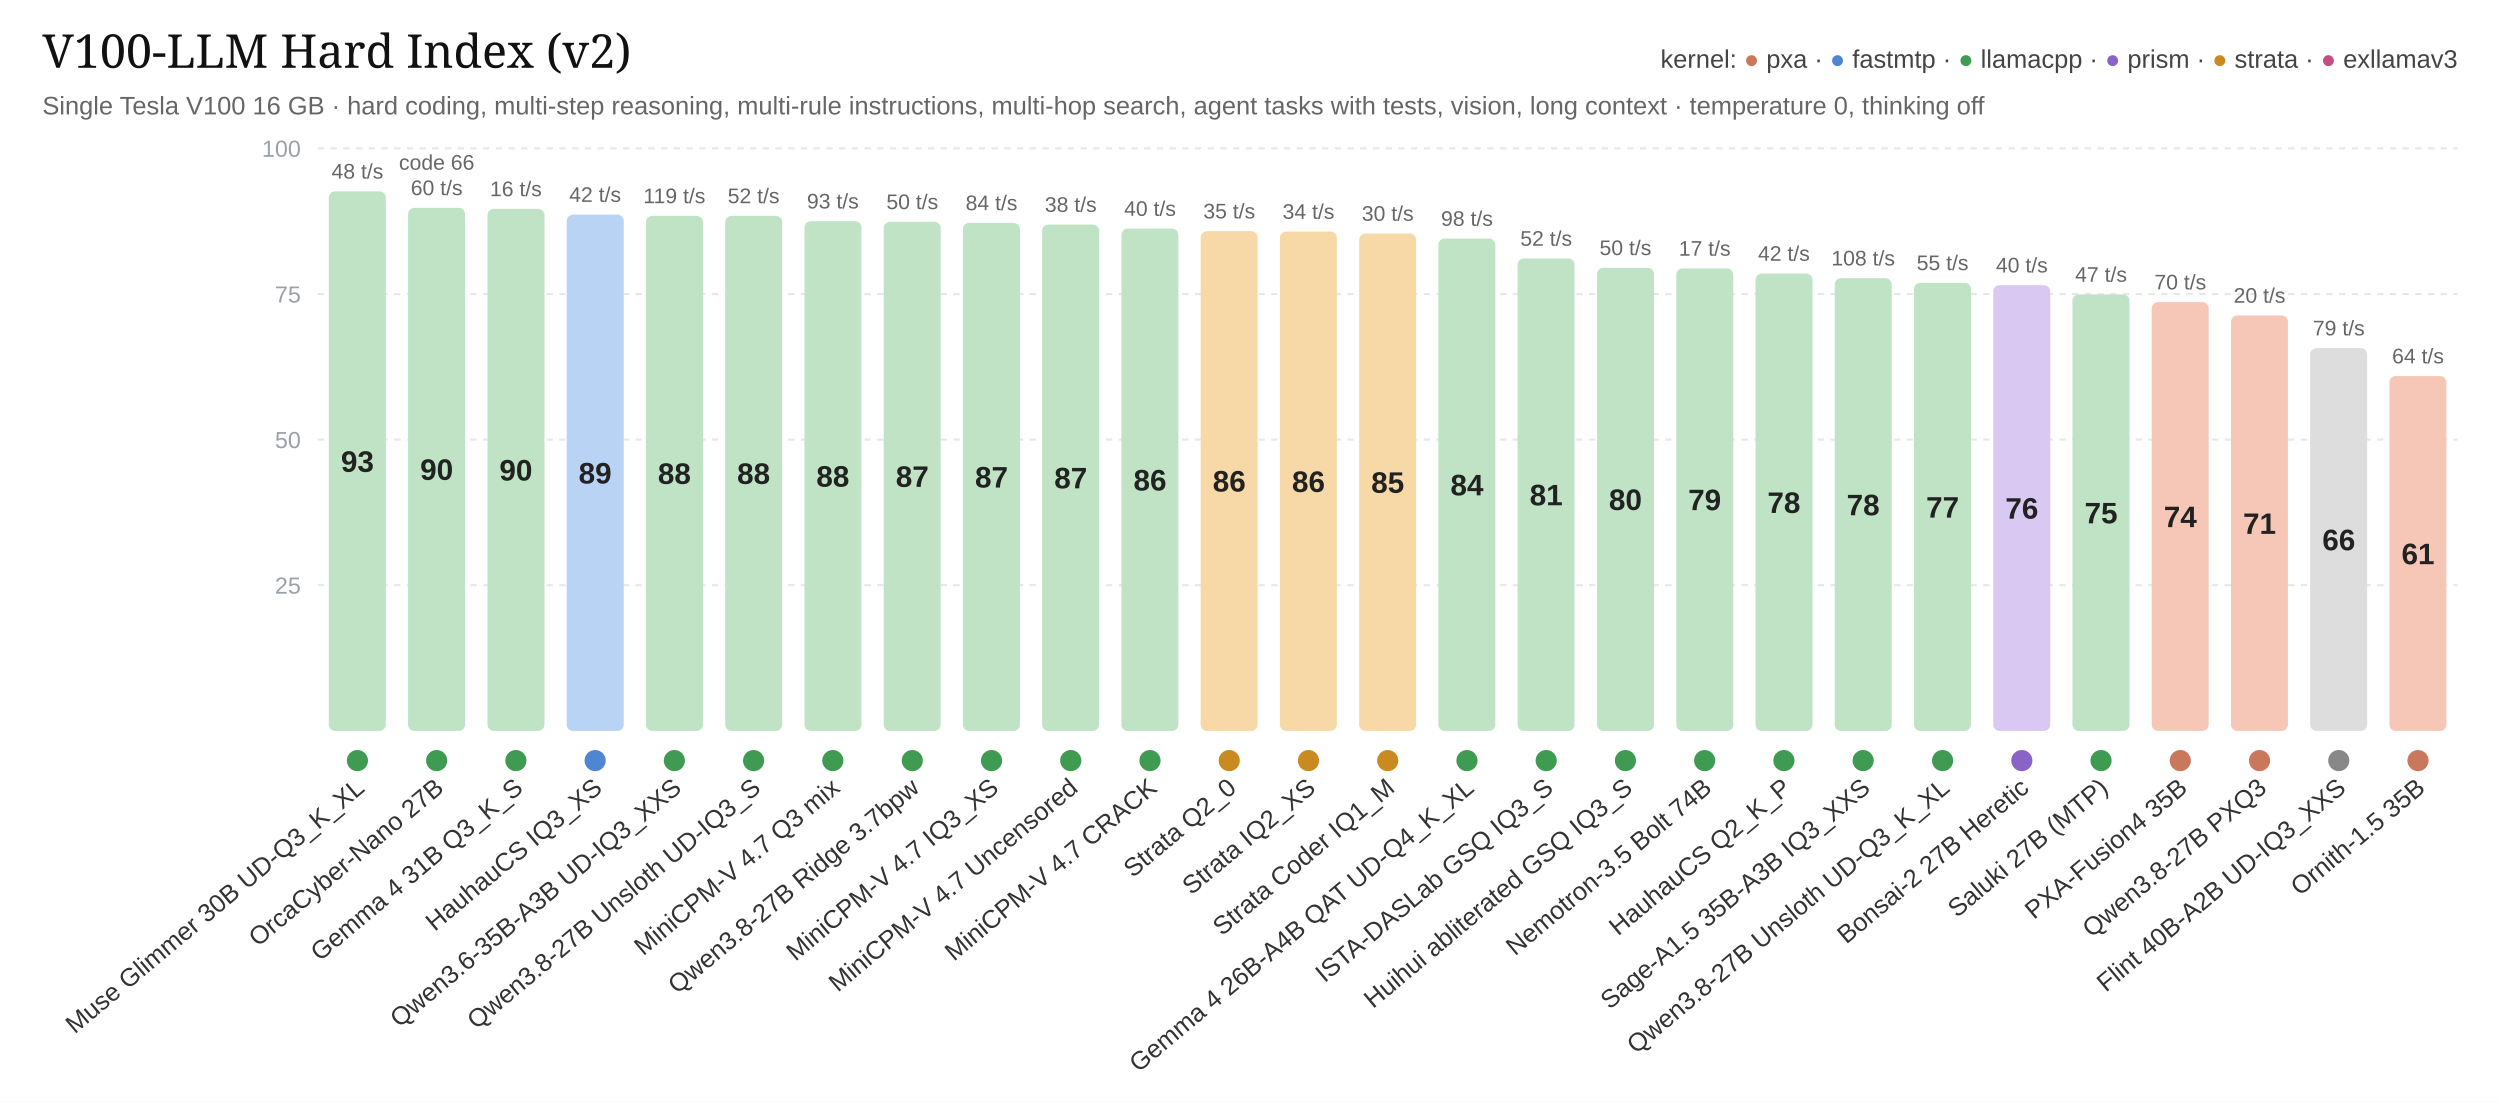
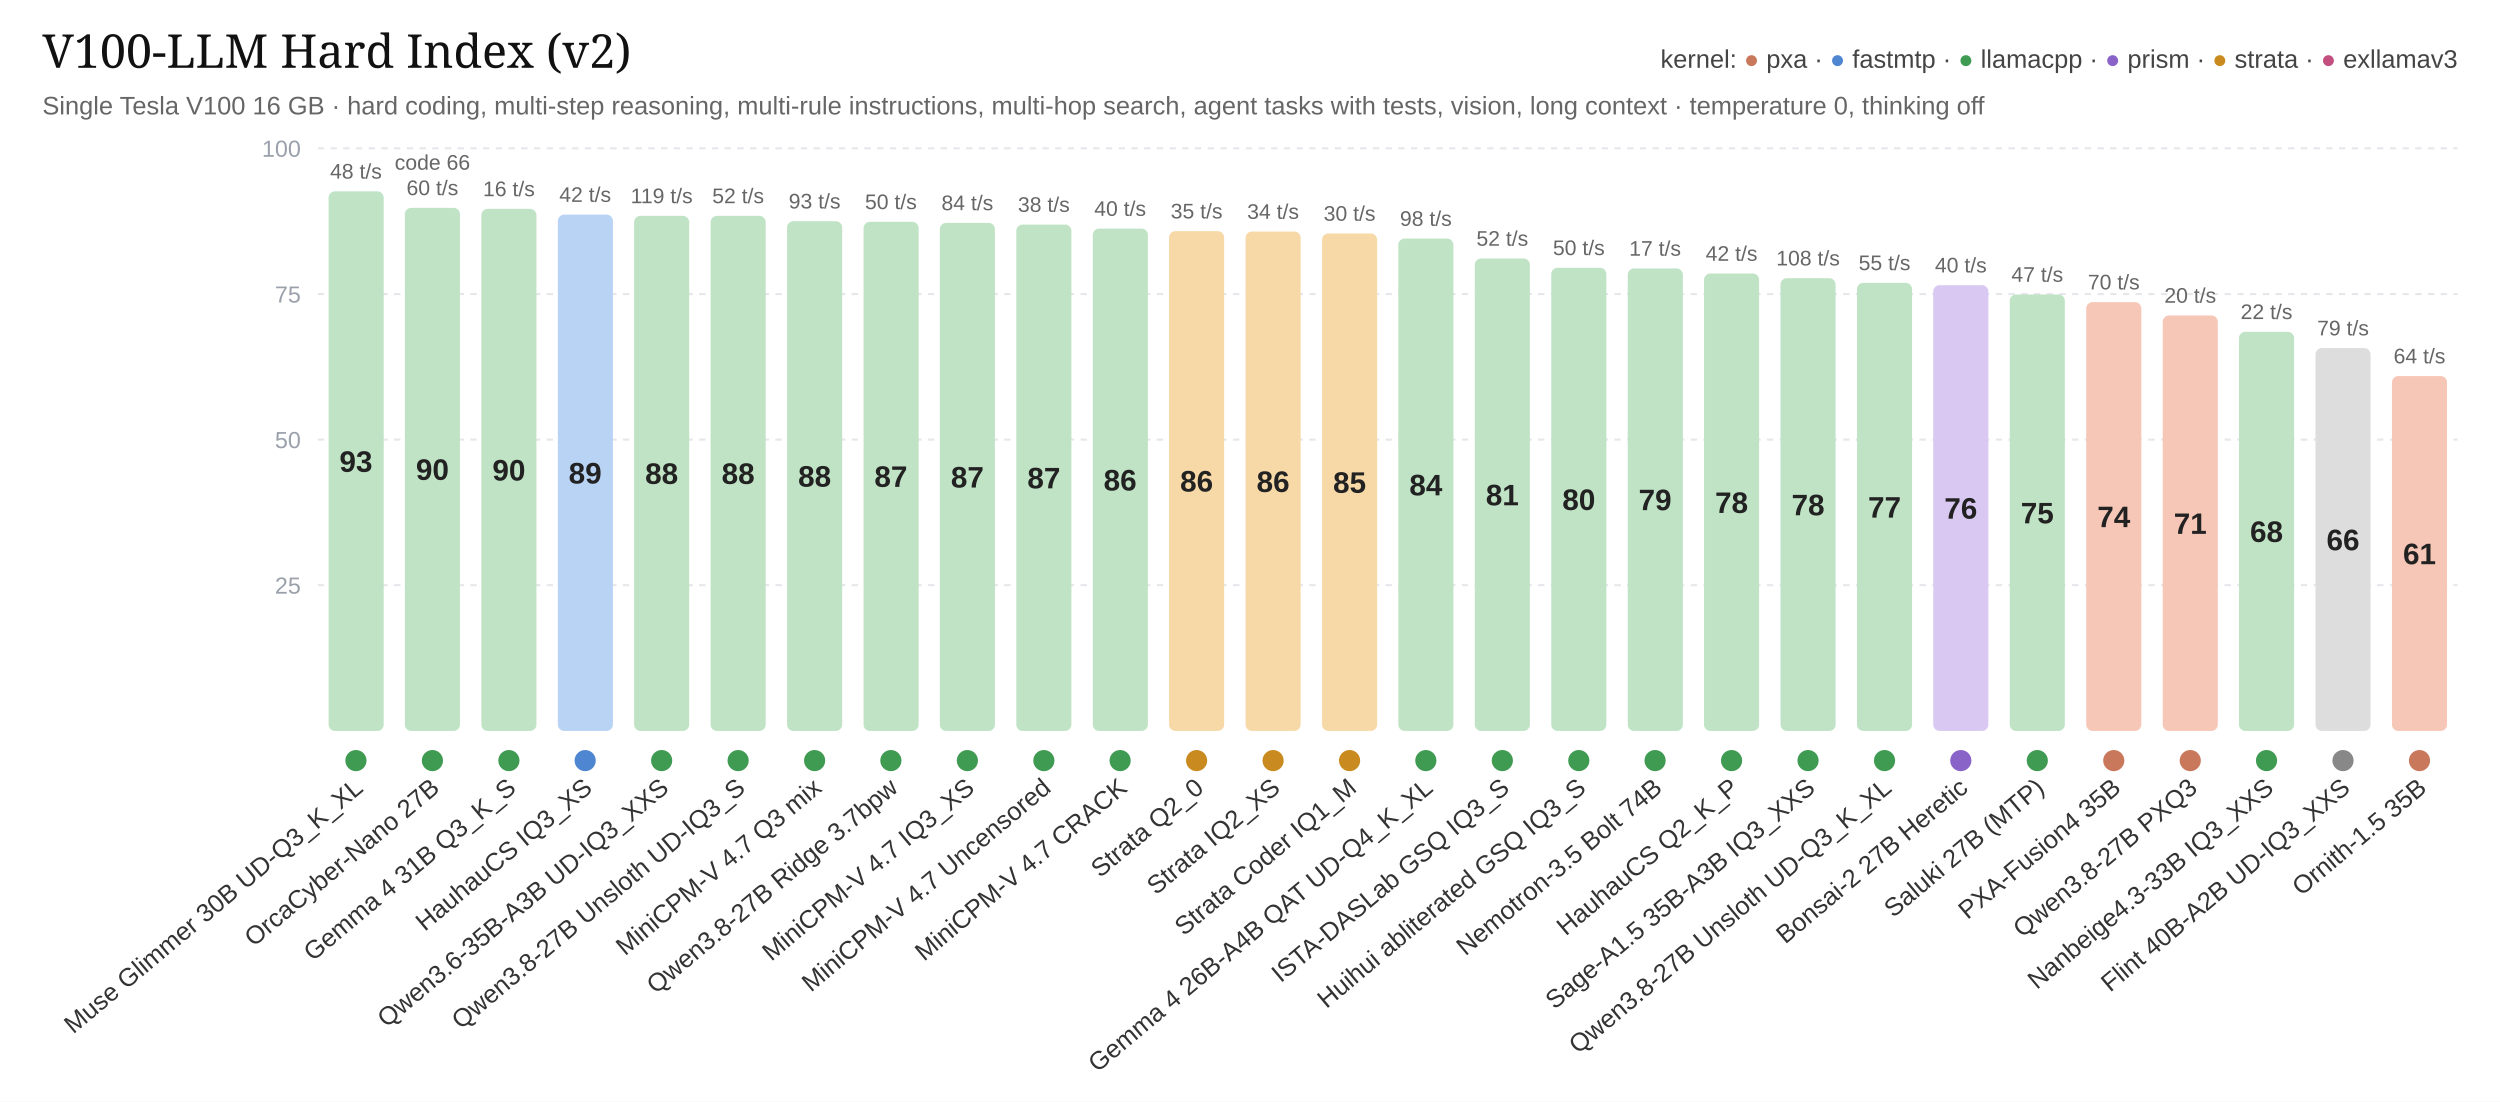
<svg xmlns="http://www.w3.org/2000/svg" viewBox="0 0 1180 520" font-family="Segoe UI, Arial, sans-serif">
  <rect width="1180" height="520" fill="#ffffff" />
  <text x="20" y="32" font-size="22" font-family="Georgia, serif" fill="#111">V100-LLM Hard Index (v2)</text>
  <text x="20" y="54" font-size="12" fill="#666">Single Tesla V100 16 GB · hard coding, multi-step reasoning, multi-rule instructions, multi-hop search, agent tasks with tests, vision, long context · temperature 0, thinking off</text>
  <line x1="150" x2="1160" y1="276.2" y2="276.2" stroke="#e5e7eb" stroke-dasharray="3 3" />
  <text x="142" y="280.2" font-size="11" fill="#9aa1ab" text-anchor="end">25</text>
  <line x1="150" x2="1160" y1="207.5" y2="207.5" stroke="#e5e7eb" stroke-dasharray="3 3" />
  <text x="142" y="211.5" font-size="11" fill="#9aa1ab" text-anchor="end">50</text>
  <line x1="150" x2="1160" y1="138.8" y2="138.8" stroke="#e5e7eb" stroke-dasharray="3 3" />
  <text x="142" y="142.8" font-size="11" fill="#9aa1ab" text-anchor="end">75</text>
  <line x1="150" x2="1160" y1="70.0" y2="70.0" stroke="#e5e7eb" stroke-dasharray="3 3" />
  <text x="142" y="74.0" font-size="11" fill="#9aa1ab" text-anchor="end">100</text>
-   <rect x="155.2" y="90.3" width="26.9" height="254.7" rx="3" fill="#bfe3c4" />
-   <text x="168.7" y="222.7" font-size="14" font-weight="600" fill="#222" text-anchor="middle">93</text>
-   <text x="168.7" y="84.3" font-size="10" fill="#666" text-anchor="middle">48 t/s</text>
-   <circle cx="168.7" cy="359" r="5" fill="#3f9a52" />
-   <text transform="translate(172.7,373) rotate(-40)" font-size="12" fill="#333" text-anchor="end">Muse Glimmer 30B UD-Q3_K_XL</text>
-   <rect x="192.6" y="98.1" width="26.9" height="246.9" rx="3" fill="#bfe3c4" />
-   <text x="206.1" y="226.5" font-size="14" font-weight="600" fill="#222" text-anchor="middle">90</text>
-   <text x="206.1" y="92.1" font-size="10" fill="#666" text-anchor="middle">60 t/s</text>
-   <text x="206.1" y="80.1" font-size="10" fill="#666" text-anchor="middle">code 66</text>
-   <circle cx="206.1" cy="359" r="5" fill="#3f9a52" />
-   <text transform="translate(210.1,373) rotate(-40)" font-size="12" fill="#333" text-anchor="end">OrcaCyber-Nano 27B</text>
-   <rect x="230.1" y="98.6" width="26.9" height="246.4" rx="3" fill="#bfe3c4" />
-   <text x="243.5" y="226.8" font-size="14" font-weight="600" fill="#222" text-anchor="middle">90</text>
-   <text x="243.5" y="92.6" font-size="10" fill="#666" text-anchor="middle">16 t/s</text>
-   <circle cx="243.5" cy="359" r="5" fill="#3f9a52" />
-   <text transform="translate(247.5,373) rotate(-40)" font-size="12" fill="#333" text-anchor="end">Gemma 4 31B Q3_K_S</text>
-   <rect x="267.5" y="101.3" width="26.9" height="243.7" rx="3" fill="#b9d3f5" />
-   <text x="280.9" y="228.2" font-size="14" font-weight="600" fill="#222" text-anchor="middle">89</text>
-   <text x="280.9" y="95.3" font-size="10" fill="#666" text-anchor="middle">42 t/s</text>
-   <circle cx="280.9" cy="359" r="5" fill="#4f86d1" />
-   <text transform="translate(284.9,373) rotate(-40)" font-size="12" fill="#333" text-anchor="end">HauhauCS IQ3_XS</text>
-   <rect x="304.9" y="101.9" width="26.9" height="243.1" rx="3" fill="#bfe3c4" />
-   <text x="318.3" y="228.4" font-size="14" font-weight="600" fill="#222" text-anchor="middle">88</text>
-   <text x="318.3" y="95.9" font-size="10" fill="#666" text-anchor="middle">119 t/s</text>
-   <circle cx="318.3" cy="359" r="5" fill="#3f9a52" />
-   <text transform="translate(322.3,373) rotate(-40)" font-size="12" fill="#333" text-anchor="end">Qwen3.6-35B-A3B UD-IQ3_XXS</text>
-   <rect x="342.3" y="101.9" width="26.9" height="243.1" rx="3" fill="#bfe3c4" />
-   <text x="355.7" y="228.4" font-size="14" font-weight="600" fill="#222" text-anchor="middle">88</text>
-   <text x="355.7" y="95.9" font-size="10" fill="#666" text-anchor="middle">52 t/s</text>
-   <circle cx="355.7" cy="359" r="5" fill="#3f9a52" />
-   <text transform="translate(359.7,373) rotate(-40)" font-size="12" fill="#333" text-anchor="end">Qwen3.8-27B Unsloth UD-IQ3_S</text>
-   <rect x="379.7" y="104.4" width="26.9" height="240.6" rx="3" fill="#bfe3c4" />
-   <text x="393.1" y="229.7" font-size="14" font-weight="600" fill="#222" text-anchor="middle">88</text>
-   <text x="393.1" y="98.4" font-size="10" fill="#666" text-anchor="middle">93 t/s</text>
-   <circle cx="393.1" cy="359" r="5" fill="#3f9a52" />
-   <text transform="translate(397.1,373) rotate(-40)" font-size="12" fill="#333" text-anchor="end">MiniCPM-V 4.7 Q3 mix</text>
-   <rect x="417.1" y="104.7" width="26.9" height="240.3" rx="3" fill="#bfe3c4" />
-   <text x="430.6" y="229.8" font-size="14" font-weight="600" fill="#222" text-anchor="middle">87</text>
-   <text x="430.6" y="98.7" font-size="10" fill="#666" text-anchor="middle">50 t/s</text>
-   <circle cx="430.6" cy="359" r="5" fill="#3f9a52" />
-   <text transform="translate(434.6,373) rotate(-40)" font-size="12" fill="#333" text-anchor="end">Qwen3.8-27B Ridge 3.7bpw</text>
-   <rect x="454.5" y="105.2" width="26.9" height="239.8" rx="3" fill="#bfe3c4" />
-   <text x="468.0" y="230.1" font-size="14" font-weight="600" fill="#222" text-anchor="middle">87</text>
-   <text x="468.0" y="99.2" font-size="10" fill="#666" text-anchor="middle">84 t/s</text>
-   <circle cx="468.0" cy="359" r="5" fill="#3f9a52" />
-   <text transform="translate(472.0,373) rotate(-40)" font-size="12" fill="#333" text-anchor="end">MiniCPM-V 4.7 IQ3_XS</text>
-   <rect x="491.9" y="106.0" width="26.9" height="239.0" rx="3" fill="#bfe3c4" />
-   <text x="505.4" y="230.5" font-size="14" font-weight="600" fill="#222" text-anchor="middle">87</text>
-   <text x="505.4" y="100.0" font-size="10" fill="#666" text-anchor="middle">38 t/s</text>
-   <circle cx="505.4" cy="359" r="5" fill="#3f9a52" />
-   <text transform="translate(509.4,373) rotate(-40)" font-size="12" fill="#333" text-anchor="end">MiniCPM-V 4.7 Uncensored</text>
-   <rect x="529.3" y="107.9" width="26.9" height="237.1" rx="3" fill="#bfe3c4" />
-   <text x="542.8" y="231.5" font-size="14" font-weight="600" fill="#222" text-anchor="middle">86</text>
-   <text x="542.8" y="101.9" font-size="10" fill="#666" text-anchor="middle">40 t/s</text>
-   <circle cx="542.8" cy="359" r="5" fill="#3f9a52" />
-   <text transform="translate(546.8,373) rotate(-40)" font-size="12" fill="#333" text-anchor="end">MiniCPM-V 4.7 CRACK</text>
-   <rect x="566.7" y="109.1" width="26.9" height="235.9" rx="3" fill="#f7d9a8" />
-   <text x="580.2" y="232.0" font-size="14" font-weight="600" fill="#222" text-anchor="middle">86</text>
-   <text x="580.2" y="103.1" font-size="10" fill="#666" text-anchor="middle">35 t/s</text>
-   <circle cx="580.2" cy="359" r="5" fill="#c98a1f" />
-   <text transform="translate(584.2,373) rotate(-40)" font-size="12" fill="#333" text-anchor="end">Strata Q2_0</text>
-   <rect x="604.1" y="109.3" width="26.9" height="235.7" rx="3" fill="#f7d9a8" />
-   <text x="617.6" y="232.2" font-size="14" font-weight="600" fill="#222" text-anchor="middle">86</text>
-   <text x="617.6" y="103.3" font-size="10" fill="#666" text-anchor="middle">34 t/s</text>
-   <circle cx="617.6" cy="359" r="5" fill="#c98a1f" />
-   <text transform="translate(621.6,373) rotate(-40)" font-size="12" fill="#333" text-anchor="end">Strata IQ2_XS</text>
-   <rect x="641.5" y="110.2" width="26.9" height="234.8" rx="3" fill="#f7d9a8" />
-   <text x="655.0" y="232.6" font-size="14" font-weight="600" fill="#222" text-anchor="middle">85</text>
-   <text x="655.0" y="104.2" font-size="10" fill="#666" text-anchor="middle">30 t/s</text>
-   <circle cx="655.0" cy="359" r="5" fill="#c98a1f" />
-   <text transform="translate(659.0,373) rotate(-40)" font-size="12" fill="#333" text-anchor="end">Strata Coder IQ1_M</text>
-   <rect x="678.9" y="112.6" width="26.9" height="232.4" rx="3" fill="#bfe3c4" />
-   <text x="692.4" y="233.8" font-size="14" font-weight="600" fill="#222" text-anchor="middle">84</text>
-   <text x="692.4" y="106.6" font-size="10" fill="#666" text-anchor="middle">98 t/s</text>
-   <circle cx="692.4" cy="359" r="5" fill="#3f9a52" />
-   <text transform="translate(696.4,373) rotate(-40)" font-size="12" fill="#333" text-anchor="end">Gemma 4 26B-A4B QAT UD-Q4_K_XL</text>
-   <rect x="716.3" y="122.0" width="26.9" height="223.0" rx="3" fill="#bfe3c4" />
-   <text x="729.8" y="238.5" font-size="14" font-weight="600" fill="#222" text-anchor="middle">81</text>
-   <text x="729.8" y="116.0" font-size="10" fill="#666" text-anchor="middle">52 t/s</text>
-   <circle cx="729.8" cy="359" r="5" fill="#3f9a52" />
-   <text transform="translate(733.8,373) rotate(-40)" font-size="12" fill="#333" text-anchor="end">ISTA-DASLab GSQ IQ3_S</text>
-   <rect x="753.8" y="126.4" width="26.9" height="218.6" rx="3" fill="#bfe3c4" />
-   <text x="767.2" y="240.7" font-size="14" font-weight="600" fill="#222" text-anchor="middle">80</text>
-   <text x="767.2" y="120.4" font-size="10" fill="#666" text-anchor="middle">50 t/s</text>
-   <circle cx="767.2" cy="359" r="5" fill="#3f9a52" />
-   <text transform="translate(771.2,373) rotate(-40)" font-size="12" fill="#333" text-anchor="end">Huihui abliterated GSQ IQ3_S</text>
-   <rect x="791.2" y="126.7" width="26.9" height="218.3" rx="3" fill="#bfe3c4" />
-   <text x="804.6" y="240.8" font-size="14" font-weight="600" fill="#222" text-anchor="middle">79</text>
-   <text x="804.6" y="120.7" font-size="10" fill="#666" text-anchor="middle">17 t/s</text>
-   <circle cx="804.6" cy="359" r="5" fill="#3f9a52" />
-   <text transform="translate(808.6,373) rotate(-40)" font-size="12" fill="#333" text-anchor="end">Nemotron-3.5 Bolt 74B</text>
-   <rect x="828.6" y="129.1" width="26.9" height="215.9" rx="3" fill="#bfe3c4" />
-   <text x="842.0" y="242.1" font-size="14" font-weight="600" fill="#222" text-anchor="middle">78</text>
-   <text x="842.0" y="123.1" font-size="10" fill="#666" text-anchor="middle">42 t/s</text>
-   <circle cx="842.0" cy="359" r="5" fill="#3f9a52" />
-   <text transform="translate(846.0,373) rotate(-40)" font-size="12" fill="#333" text-anchor="end">HauhauCS Q2_K_P</text>
-   <rect x="866.0" y="131.3" width="26.9" height="213.7" rx="3" fill="#bfe3c4" />
-   <text x="879.4" y="243.2" font-size="14" font-weight="600" fill="#222" text-anchor="middle">78</text>
-   <text x="879.4" y="125.3" font-size="10" fill="#666" text-anchor="middle">108 t/s</text>
-   <circle cx="879.4" cy="359" r="5" fill="#3f9a52" />
-   <text transform="translate(883.4,373) rotate(-40)" font-size="12" fill="#333" text-anchor="end">Sage-A1.5 35B-A3B IQ3_XXS</text>
-   <rect x="903.4" y="133.5" width="26.9" height="211.5" rx="3" fill="#bfe3c4" />
-   <text x="916.9" y="244.3" font-size="14" font-weight="600" fill="#222" text-anchor="middle">77</text>
-   <text x="916.9" y="127.5" font-size="10" fill="#666" text-anchor="middle">55 t/s</text>
-   <circle cx="916.9" cy="359" r="5" fill="#3f9a52" />
-   <text transform="translate(920.9,373) rotate(-40)" font-size="12" fill="#333" text-anchor="end">Qwen3.8-27B Unsloth UD-Q3_K_XL</text>
-   <rect x="940.8" y="134.6" width="26.9" height="210.4" rx="3" fill="#d9c8f2" />
-   <text x="954.3" y="244.8" font-size="14" font-weight="600" fill="#222" text-anchor="middle">76</text>
-   <text x="954.3" y="128.6" font-size="10" fill="#666" text-anchor="middle">40 t/s</text>
-   <circle cx="954.3" cy="359" r="5" fill="#8a63c9" />
-   <text transform="translate(958.3,373) rotate(-40)" font-size="12" fill="#333" text-anchor="end">Bonsai-2 27B Heretic</text>
-   <rect x="978.2" y="139.0" width="26.9" height="206.0" rx="3" fill="#bfe3c4" />
-   <text x="991.7" y="247.0" font-size="14" font-weight="600" fill="#222" text-anchor="middle">75</text>
-   <text x="991.7" y="133.0" font-size="10" fill="#666" text-anchor="middle">47 t/s</text>
-   <circle cx="991.7" cy="359" r="5" fill="#3f9a52" />
-   <text transform="translate(995.7,373) rotate(-40)" font-size="12" fill="#333" text-anchor="end">Saluki 27B (MTP)</text>
-   <rect x="1015.6" y="142.6" width="26.9" height="202.4" rx="3" fill="#f6c7b6" />
-   <text x="1029.1" y="248.8" font-size="14" font-weight="600" fill="#222" text-anchor="middle">74</text>
-   <text x="1029.1" y="136.6" font-size="10" fill="#666" text-anchor="middle">70 t/s</text>
-   <circle cx="1029.1" cy="359" r="5" fill="#c9785c" />
-   <text transform="translate(1033.1,373) rotate(-40)" font-size="12" fill="#333" text-anchor="end">PXA-Fusion4 35B</text>
-   <rect x="1053.0" y="148.9" width="26.9" height="196.1" rx="3" fill="#f6c7b6" />
-   <text x="1066.5" y="252.0" font-size="14" font-weight="600" fill="#222" text-anchor="middle">71</text>
-   <text x="1066.5" y="142.9" font-size="10" fill="#666" text-anchor="middle">20 t/s</text>
-   <circle cx="1066.5" cy="359" r="5" fill="#c9785c" />
-   <text transform="translate(1070.5,373) rotate(-40)" font-size="12" fill="#333" text-anchor="end">Qwen3.8-27B PXQ3</text>
-   <rect x="1090.4" y="164.3" width="26.9" height="180.7" rx="3" fill="#ddd" />
-   <text x="1103.9" y="259.7" font-size="14" font-weight="600" fill="#222" text-anchor="middle">66</text>
-   <text x="1103.9" y="158.3" font-size="10" fill="#666" text-anchor="middle">79 t/s</text>
-   <circle cx="1103.9" cy="359" r="5" fill="#888" />
-   <text transform="translate(1107.9,373) rotate(-40)" font-size="12" fill="#333" text-anchor="end">Flint 40B-A2B UD-IQ3_XXS</text>
-   <rect x="1127.8" y="177.5" width="26.9" height="167.5" rx="3" fill="#f6c7b6" />
-   <text x="1141.3" y="266.3" font-size="14" font-weight="600" fill="#222" text-anchor="middle">61</text>
-   <text x="1141.3" y="171.5" font-size="10" fill="#666" text-anchor="middle">64 t/s</text>
-   <circle cx="1141.3" cy="359" r="5" fill="#c9785c" />
-   <text transform="translate(1145.3,373) rotate(-40)" font-size="12" fill="#333" text-anchor="end">Ornith-1.5 35B</text>
+   <rect x="155.1" y="90.3" width="26.0" height="254.7" rx="3" fill="#bfe3c4" />
+   <text x="168.0" y="222.7" font-size="14" font-weight="600" fill="#222" text-anchor="middle">93</text>
+   <text x="168.0" y="84.3" font-size="10" fill="#666" text-anchor="middle">48 t/s</text>
+   <circle cx="168.0" cy="359" r="5" fill="#3f9a52" />
+   <text transform="translate(172.0,373) rotate(-40)" font-size="12" fill="#333" text-anchor="end">Muse Glimmer 30B UD-Q3_K_XL</text>
+   <rect x="191.1" y="98.1" width="26.0" height="246.9" rx="3" fill="#bfe3c4" />
+   <text x="204.1" y="226.5" font-size="14" font-weight="600" fill="#222" text-anchor="middle">90</text>
+   <text x="204.1" y="92.1" font-size="10" fill="#666" text-anchor="middle">60 t/s</text>
+   <text x="204.1" y="80.1" font-size="10" fill="#666" text-anchor="middle">code 66</text>
+   <circle cx="204.1" cy="359" r="5" fill="#3f9a52" />
+   <text transform="translate(208.1,373) rotate(-40)" font-size="12" fill="#333" text-anchor="end">OrcaCyber-Nano 27B</text>
+   <rect x="227.2" y="98.6" width="26.0" height="246.4" rx="3" fill="#bfe3c4" />
+   <text x="240.2" y="226.8" font-size="14" font-weight="600" fill="#222" text-anchor="middle">90</text>
+   <text x="240.2" y="92.6" font-size="10" fill="#666" text-anchor="middle">16 t/s</text>
+   <circle cx="240.2" cy="359" r="5" fill="#3f9a52" />
+   <text transform="translate(244.2,373) rotate(-40)" font-size="12" fill="#333" text-anchor="end">Gemma 4 31B Q3_K_S</text>
+   <rect x="263.3" y="101.3" width="26.0" height="243.7" rx="3" fill="#b9d3f5" />
+   <text x="276.2" y="228.2" font-size="14" font-weight="600" fill="#222" text-anchor="middle">89</text>
+   <text x="276.2" y="95.3" font-size="10" fill="#666" text-anchor="middle">42 t/s</text>
+   <circle cx="276.2" cy="359" r="5" fill="#4f86d1" />
+   <text transform="translate(280.2,373) rotate(-40)" font-size="12" fill="#333" text-anchor="end">HauhauCS IQ3_XS</text>
+   <rect x="299.3" y="101.9" width="26.0" height="243.1" rx="3" fill="#bfe3c4" />
+   <text x="312.3" y="228.4" font-size="14" font-weight="600" fill="#222" text-anchor="middle">88</text>
+   <text x="312.3" y="95.9" font-size="10" fill="#666" text-anchor="middle">119 t/s</text>
+   <circle cx="312.3" cy="359" r="5" fill="#3f9a52" />
+   <text transform="translate(316.3,373) rotate(-40)" font-size="12" fill="#333" text-anchor="end">Qwen3.6-35B-A3B UD-IQ3_XXS</text>
+   <rect x="335.4" y="101.9" width="26.0" height="243.1" rx="3" fill="#bfe3c4" />
+   <text x="348.4" y="228.4" font-size="14" font-weight="600" fill="#222" text-anchor="middle">88</text>
+   <text x="348.4" y="95.9" font-size="10" fill="#666" text-anchor="middle">52 t/s</text>
+   <circle cx="348.4" cy="359" r="5" fill="#3f9a52" />
+   <text transform="translate(352.4,373) rotate(-40)" font-size="12" fill="#333" text-anchor="end">Qwen3.8-27B Unsloth UD-IQ3_S</text>
+   <rect x="371.5" y="104.4" width="26.0" height="240.6" rx="3" fill="#bfe3c4" />
+   <text x="384.5" y="229.7" font-size="14" font-weight="600" fill="#222" text-anchor="middle">88</text>
+   <text x="384.5" y="98.4" font-size="10" fill="#666" text-anchor="middle">93 t/s</text>
+   <circle cx="384.5" cy="359" r="5" fill="#3f9a52" />
+   <text transform="translate(388.5,373) rotate(-40)" font-size="12" fill="#333" text-anchor="end">MiniCPM-V 4.7 Q3 mix</text>
+   <rect x="407.6" y="104.7" width="26.0" height="240.3" rx="3" fill="#bfe3c4" />
+   <text x="420.5" y="229.8" font-size="14" font-weight="600" fill="#222" text-anchor="middle">87</text>
+   <text x="420.5" y="98.7" font-size="10" fill="#666" text-anchor="middle">50 t/s</text>
+   <circle cx="420.5" cy="359" r="5" fill="#3f9a52" />
+   <text transform="translate(424.5,373) rotate(-40)" font-size="12" fill="#333" text-anchor="end">Qwen3.8-27B Ridge 3.7bpw</text>
+   <rect x="443.6" y="105.2" width="26.0" height="239.8" rx="3" fill="#bfe3c4" />
+   <text x="456.6" y="230.1" font-size="14" font-weight="600" fill="#222" text-anchor="middle">87</text>
+   <text x="456.6" y="99.2" font-size="10" fill="#666" text-anchor="middle">84 t/s</text>
+   <circle cx="456.6" cy="359" r="5" fill="#3f9a52" />
+   <text transform="translate(460.6,373) rotate(-40)" font-size="12" fill="#333" text-anchor="end">MiniCPM-V 4.7 IQ3_XS</text>
+   <rect x="479.7" y="106.0" width="26.0" height="239.0" rx="3" fill="#bfe3c4" />
+   <text x="492.7" y="230.5" font-size="14" font-weight="600" fill="#222" text-anchor="middle">87</text>
+   <text x="492.7" y="100.0" font-size="10" fill="#666" text-anchor="middle">38 t/s</text>
+   <circle cx="492.7" cy="359" r="5" fill="#3f9a52" />
+   <text transform="translate(496.7,373) rotate(-40)" font-size="12" fill="#333" text-anchor="end">MiniCPM-V 4.7 Uncensored</text>
+   <rect x="515.8" y="107.9" width="26.0" height="237.1" rx="3" fill="#bfe3c4" />
+   <text x="528.7" y="231.5" font-size="14" font-weight="600" fill="#222" text-anchor="middle">86</text>
+   <text x="528.7" y="101.9" font-size="10" fill="#666" text-anchor="middle">40 t/s</text>
+   <circle cx="528.7" cy="359" r="5" fill="#3f9a52" />
+   <text transform="translate(532.7,373) rotate(-40)" font-size="12" fill="#333" text-anchor="end">MiniCPM-V 4.7 CRACK</text>
+   <rect x="551.8" y="109.1" width="26.0" height="235.9" rx="3" fill="#f7d9a8" />
+   <text x="564.8" y="232.0" font-size="14" font-weight="600" fill="#222" text-anchor="middle">86</text>
+   <text x="564.8" y="103.1" font-size="10" fill="#666" text-anchor="middle">35 t/s</text>
+   <circle cx="564.8" cy="359" r="5" fill="#c98a1f" />
+   <text transform="translate(568.8,373) rotate(-40)" font-size="12" fill="#333" text-anchor="end">Strata Q2_0</text>
+   <rect x="587.9" y="109.3" width="26.0" height="235.7" rx="3" fill="#f7d9a8" />
+   <text x="600.9" y="232.2" font-size="14" font-weight="600" fill="#222" text-anchor="middle">86</text>
+   <text x="600.9" y="103.3" font-size="10" fill="#666" text-anchor="middle">34 t/s</text>
+   <circle cx="600.9" cy="359" r="5" fill="#c98a1f" />
+   <text transform="translate(604.9,373) rotate(-40)" font-size="12" fill="#333" text-anchor="end">Strata IQ2_XS</text>
+   <rect x="624.0" y="110.2" width="26.0" height="234.8" rx="3" fill="#f7d9a8" />
+   <text x="637.0" y="232.6" font-size="14" font-weight="600" fill="#222" text-anchor="middle">85</text>
+   <text x="637.0" y="104.2" font-size="10" fill="#666" text-anchor="middle">30 t/s</text>
+   <circle cx="637.0" cy="359" r="5" fill="#c98a1f" />
+   <text transform="translate(641.0,373) rotate(-40)" font-size="12" fill="#333" text-anchor="end">Strata Coder IQ1_M</text>
+   <rect x="660.0" y="112.6" width="26.0" height="232.4" rx="3" fill="#bfe3c4" />
+   <text x="673.0" y="233.8" font-size="14" font-weight="600" fill="#222" text-anchor="middle">84</text>
+   <text x="673.0" y="106.6" font-size="10" fill="#666" text-anchor="middle">98 t/s</text>
+   <circle cx="673.0" cy="359" r="5" fill="#3f9a52" />
+   <text transform="translate(677.0,373) rotate(-40)" font-size="12" fill="#333" text-anchor="end">Gemma 4 26B-A4B QAT UD-Q4_K_XL</text>
+   <rect x="696.1" y="122.0" width="26.0" height="223.0" rx="3" fill="#bfe3c4" />
+   <text x="709.1" y="238.5" font-size="14" font-weight="600" fill="#222" text-anchor="middle">81</text>
+   <text x="709.1" y="116.0" font-size="10" fill="#666" text-anchor="middle">52 t/s</text>
+   <circle cx="709.1" cy="359" r="5" fill="#3f9a52" />
+   <text transform="translate(713.1,373) rotate(-40)" font-size="12" fill="#333" text-anchor="end">ISTA-DASLab GSQ IQ3_S</text>
+   <rect x="732.2" y="126.4" width="26.0" height="218.6" rx="3" fill="#bfe3c4" />
+   <text x="745.2" y="240.7" font-size="14" font-weight="600" fill="#222" text-anchor="middle">80</text>
+   <text x="745.2" y="120.4" font-size="10" fill="#666" text-anchor="middle">50 t/s</text>
+   <circle cx="745.2" cy="359" r="5" fill="#3f9a52" />
+   <text transform="translate(749.2,373) rotate(-40)" font-size="12" fill="#333" text-anchor="end">Huihui abliterated GSQ IQ3_S</text>
+   <rect x="768.3" y="126.7" width="26.0" height="218.3" rx="3" fill="#bfe3c4" />
+   <text x="781.2" y="240.8" font-size="14" font-weight="600" fill="#222" text-anchor="middle">79</text>
+   <text x="781.2" y="120.7" font-size="10" fill="#666" text-anchor="middle">17 t/s</text>
+   <circle cx="781.2" cy="359" r="5" fill="#3f9a52" />
+   <text transform="translate(785.2,373) rotate(-40)" font-size="12" fill="#333" text-anchor="end">Nemotron-3.5 Bolt 74B</text>
+   <rect x="804.3" y="129.1" width="26.0" height="215.9" rx="3" fill="#bfe3c4" />
+   <text x="817.3" y="242.1" font-size="14" font-weight="600" fill="#222" text-anchor="middle">78</text>
+   <text x="817.3" y="123.1" font-size="10" fill="#666" text-anchor="middle">42 t/s</text>
+   <circle cx="817.3" cy="359" r="5" fill="#3f9a52" />
+   <text transform="translate(821.3,373) rotate(-40)" font-size="12" fill="#333" text-anchor="end">HauhauCS Q2_K_P</text>
+   <rect x="840.4" y="131.3" width="26.0" height="213.7" rx="3" fill="#bfe3c4" />
+   <text x="853.4" y="243.2" font-size="14" font-weight="600" fill="#222" text-anchor="middle">78</text>
+   <text x="853.4" y="125.3" font-size="10" fill="#666" text-anchor="middle">108 t/s</text>
+   <circle cx="853.4" cy="359" r="5" fill="#3f9a52" />
+   <text transform="translate(857.4,373) rotate(-40)" font-size="12" fill="#333" text-anchor="end">Sage-A1.5 35B-A3B IQ3_XXS</text>
+   <rect x="876.5" y="133.5" width="26.0" height="211.5" rx="3" fill="#bfe3c4" />
+   <text x="889.5" y="244.3" font-size="14" font-weight="600" fill="#222" text-anchor="middle">77</text>
+   <text x="889.5" y="127.5" font-size="10" fill="#666" text-anchor="middle">55 t/s</text>
+   <circle cx="889.5" cy="359" r="5" fill="#3f9a52" />
+   <text transform="translate(893.5,373) rotate(-40)" font-size="12" fill="#333" text-anchor="end">Qwen3.8-27B Unsloth UD-Q3_K_XL</text>
+   <rect x="912.5" y="134.6" width="26.0" height="210.4" rx="3" fill="#d9c8f2" />
+   <text x="925.5" y="244.8" font-size="14" font-weight="600" fill="#222" text-anchor="middle">76</text>
+   <text x="925.5" y="128.6" font-size="10" fill="#666" text-anchor="middle">40 t/s</text>
+   <circle cx="925.5" cy="359" r="5" fill="#8a63c9" />
+   <text transform="translate(929.5,373) rotate(-40)" font-size="12" fill="#333" text-anchor="end">Bonsai-2 27B Heretic</text>
+   <rect x="948.6" y="139.0" width="26.0" height="206.0" rx="3" fill="#bfe3c4" />
+   <text x="961.6" y="247.0" font-size="14" font-weight="600" fill="#222" text-anchor="middle">75</text>
+   <text x="961.6" y="133.0" font-size="10" fill="#666" text-anchor="middle">47 t/s</text>
+   <circle cx="961.6" cy="359" r="5" fill="#3f9a52" />
+   <text transform="translate(965.6,373) rotate(-40)" font-size="12" fill="#333" text-anchor="end">Saluki 27B (MTP)</text>
+   <rect x="984.7" y="142.6" width="26.0" height="202.4" rx="3" fill="#f6c7b6" />
+   <text x="997.7" y="248.8" font-size="14" font-weight="600" fill="#222" text-anchor="middle">74</text>
+   <text x="997.7" y="136.6" font-size="10" fill="#666" text-anchor="middle">70 t/s</text>
+   <circle cx="997.7" cy="359" r="5" fill="#c9785c" />
+   <text transform="translate(1001.7,373) rotate(-40)" font-size="12" fill="#333" text-anchor="end">PXA-Fusion4 35B</text>
+   <rect x="1020.8" y="148.9" width="26.0" height="196.1" rx="3" fill="#f6c7b6" />
+   <text x="1033.8" y="252.0" font-size="14" font-weight="600" fill="#222" text-anchor="middle">71</text>
+   <text x="1033.8" y="142.9" font-size="10" fill="#666" text-anchor="middle">20 t/s</text>
+   <circle cx="1033.8" cy="359" r="5" fill="#c9785c" />
+   <text transform="translate(1037.8,373) rotate(-40)" font-size="12" fill="#333" text-anchor="end">Qwen3.8-27B PXQ3</text>
+   <rect x="1056.8" y="156.6" width="26.0" height="188.4" rx="3" fill="#bfe3c4" />
+   <text x="1069.8" y="255.8" font-size="14" font-weight="600" fill="#222" text-anchor="middle">68</text>
+   <text x="1069.8" y="150.6" font-size="10" fill="#666" text-anchor="middle">22 t/s</text>
+   <circle cx="1069.8" cy="359" r="5" fill="#3f9a52" />
+   <text transform="translate(1073.8,373) rotate(-40)" font-size="12" fill="#333" text-anchor="end">Nanbeige4.3-33B IQ3_XXS</text>
+   <rect x="1092.9" y="164.3" width="26.0" height="180.7" rx="3" fill="#ddd" />
+   <text x="1105.9" y="259.7" font-size="14" font-weight="600" fill="#222" text-anchor="middle">66</text>
+   <text x="1105.9" y="158.3" font-size="10" fill="#666" text-anchor="middle">79 t/s</text>
+   <circle cx="1105.9" cy="359" r="5" fill="#888" />
+   <text transform="translate(1109.9,373) rotate(-40)" font-size="12" fill="#333" text-anchor="end">Flint 40B-A2B UD-IQ3_XXS</text>
+   <rect x="1129.0" y="177.5" width="26.0" height="167.5" rx="3" fill="#f6c7b6" />
+   <text x="1142.0" y="266.3" font-size="14" font-weight="600" fill="#222" text-anchor="middle">61</text>
+   <text x="1142.0" y="171.5" font-size="10" fill="#666" text-anchor="middle">64 t/s</text>
+   <circle cx="1142.0" cy="359" r="5" fill="#c9785c" />
+   <text transform="translate(1146.0,373) rotate(-40)" font-size="12" fill="#333" text-anchor="end">Ornith-1.5 35B</text>
  <circle cx="1065" cy="42" r="0" />
  <circle cx="1065" cy="42" r="0" />
  <circle cx="1065" cy="42" r="0" />
  <circle cx="1065" cy="42" r="0" />
  <circle cx="1065" cy="42" r="0" />
  <circle cx="1065" cy="42" r="0" />
  <text x="1160" y="32" font-size="12" fill="#444" text-anchor="end">kernel: <tspan fill="#c9785c">●</tspan> pxa · <tspan fill="#4f86d1">●</tspan> fastmtp · <tspan fill="#3f9a52">●</tspan> llamacpp · <tspan fill="#8a63c9">●</tspan> prism · <tspan fill="#c98a1f">●</tspan> strata · <tspan fill="#c24f80">●</tspan> exllamav3</text>
</svg>
